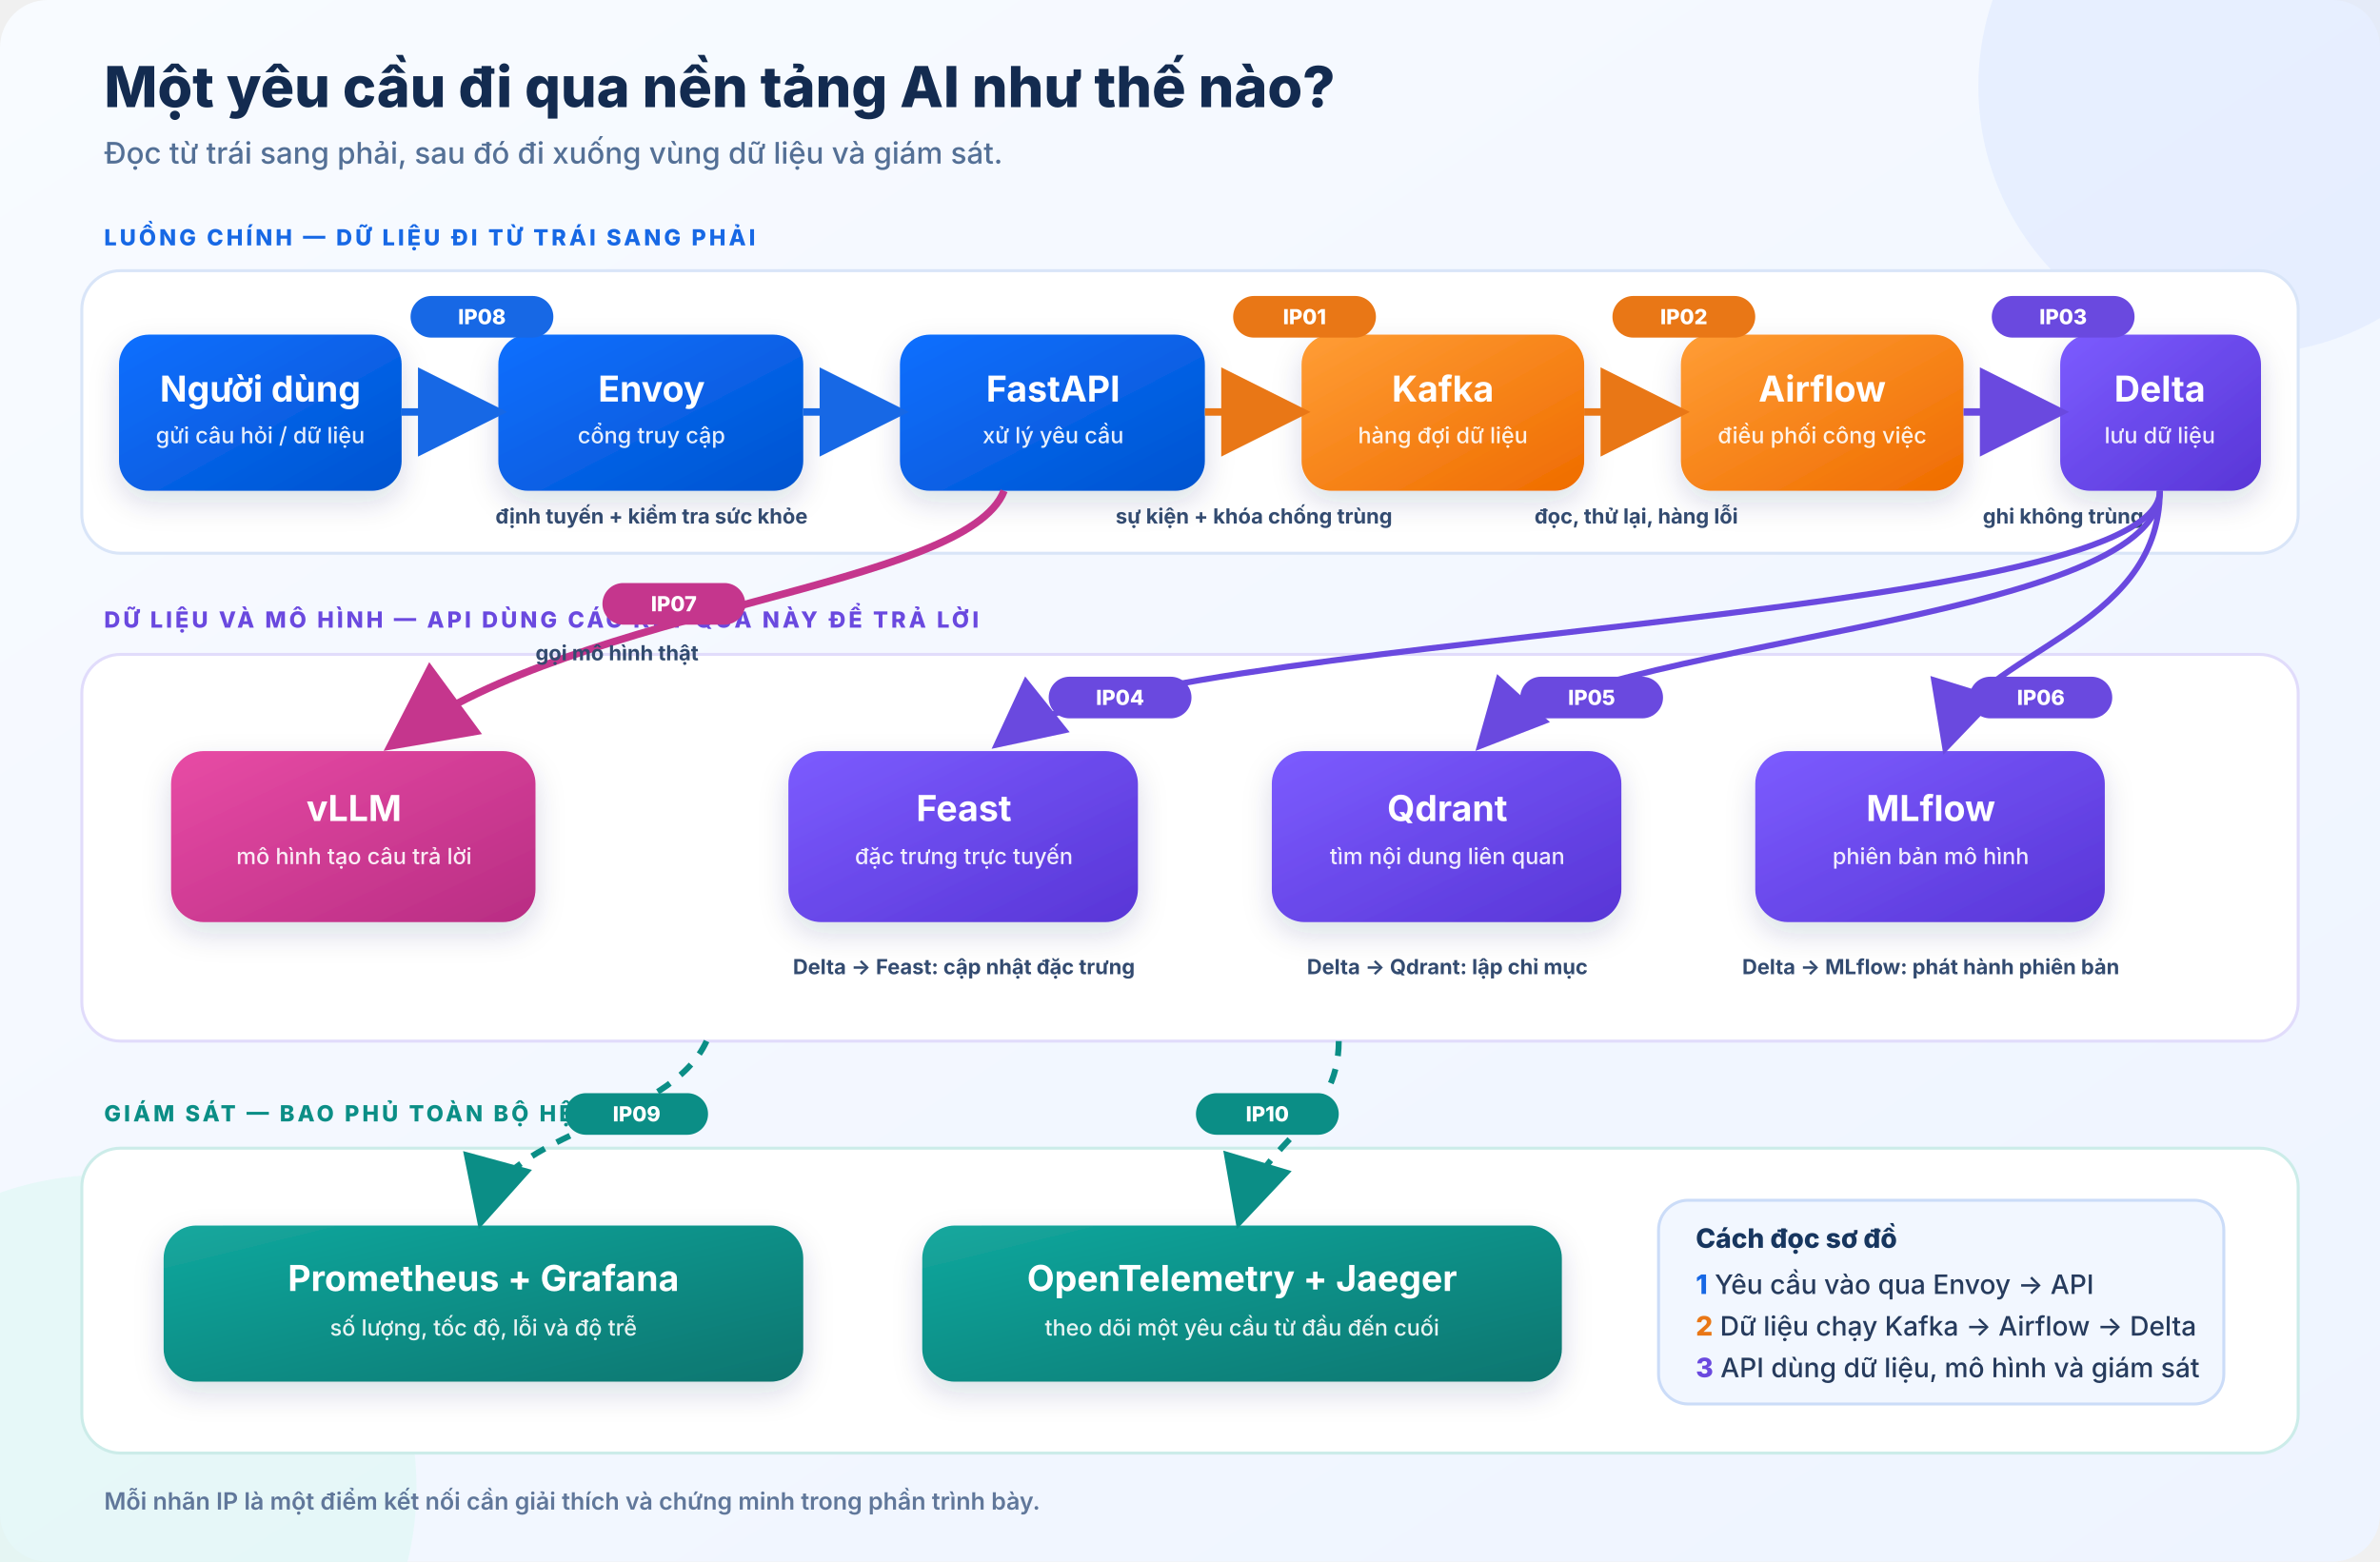
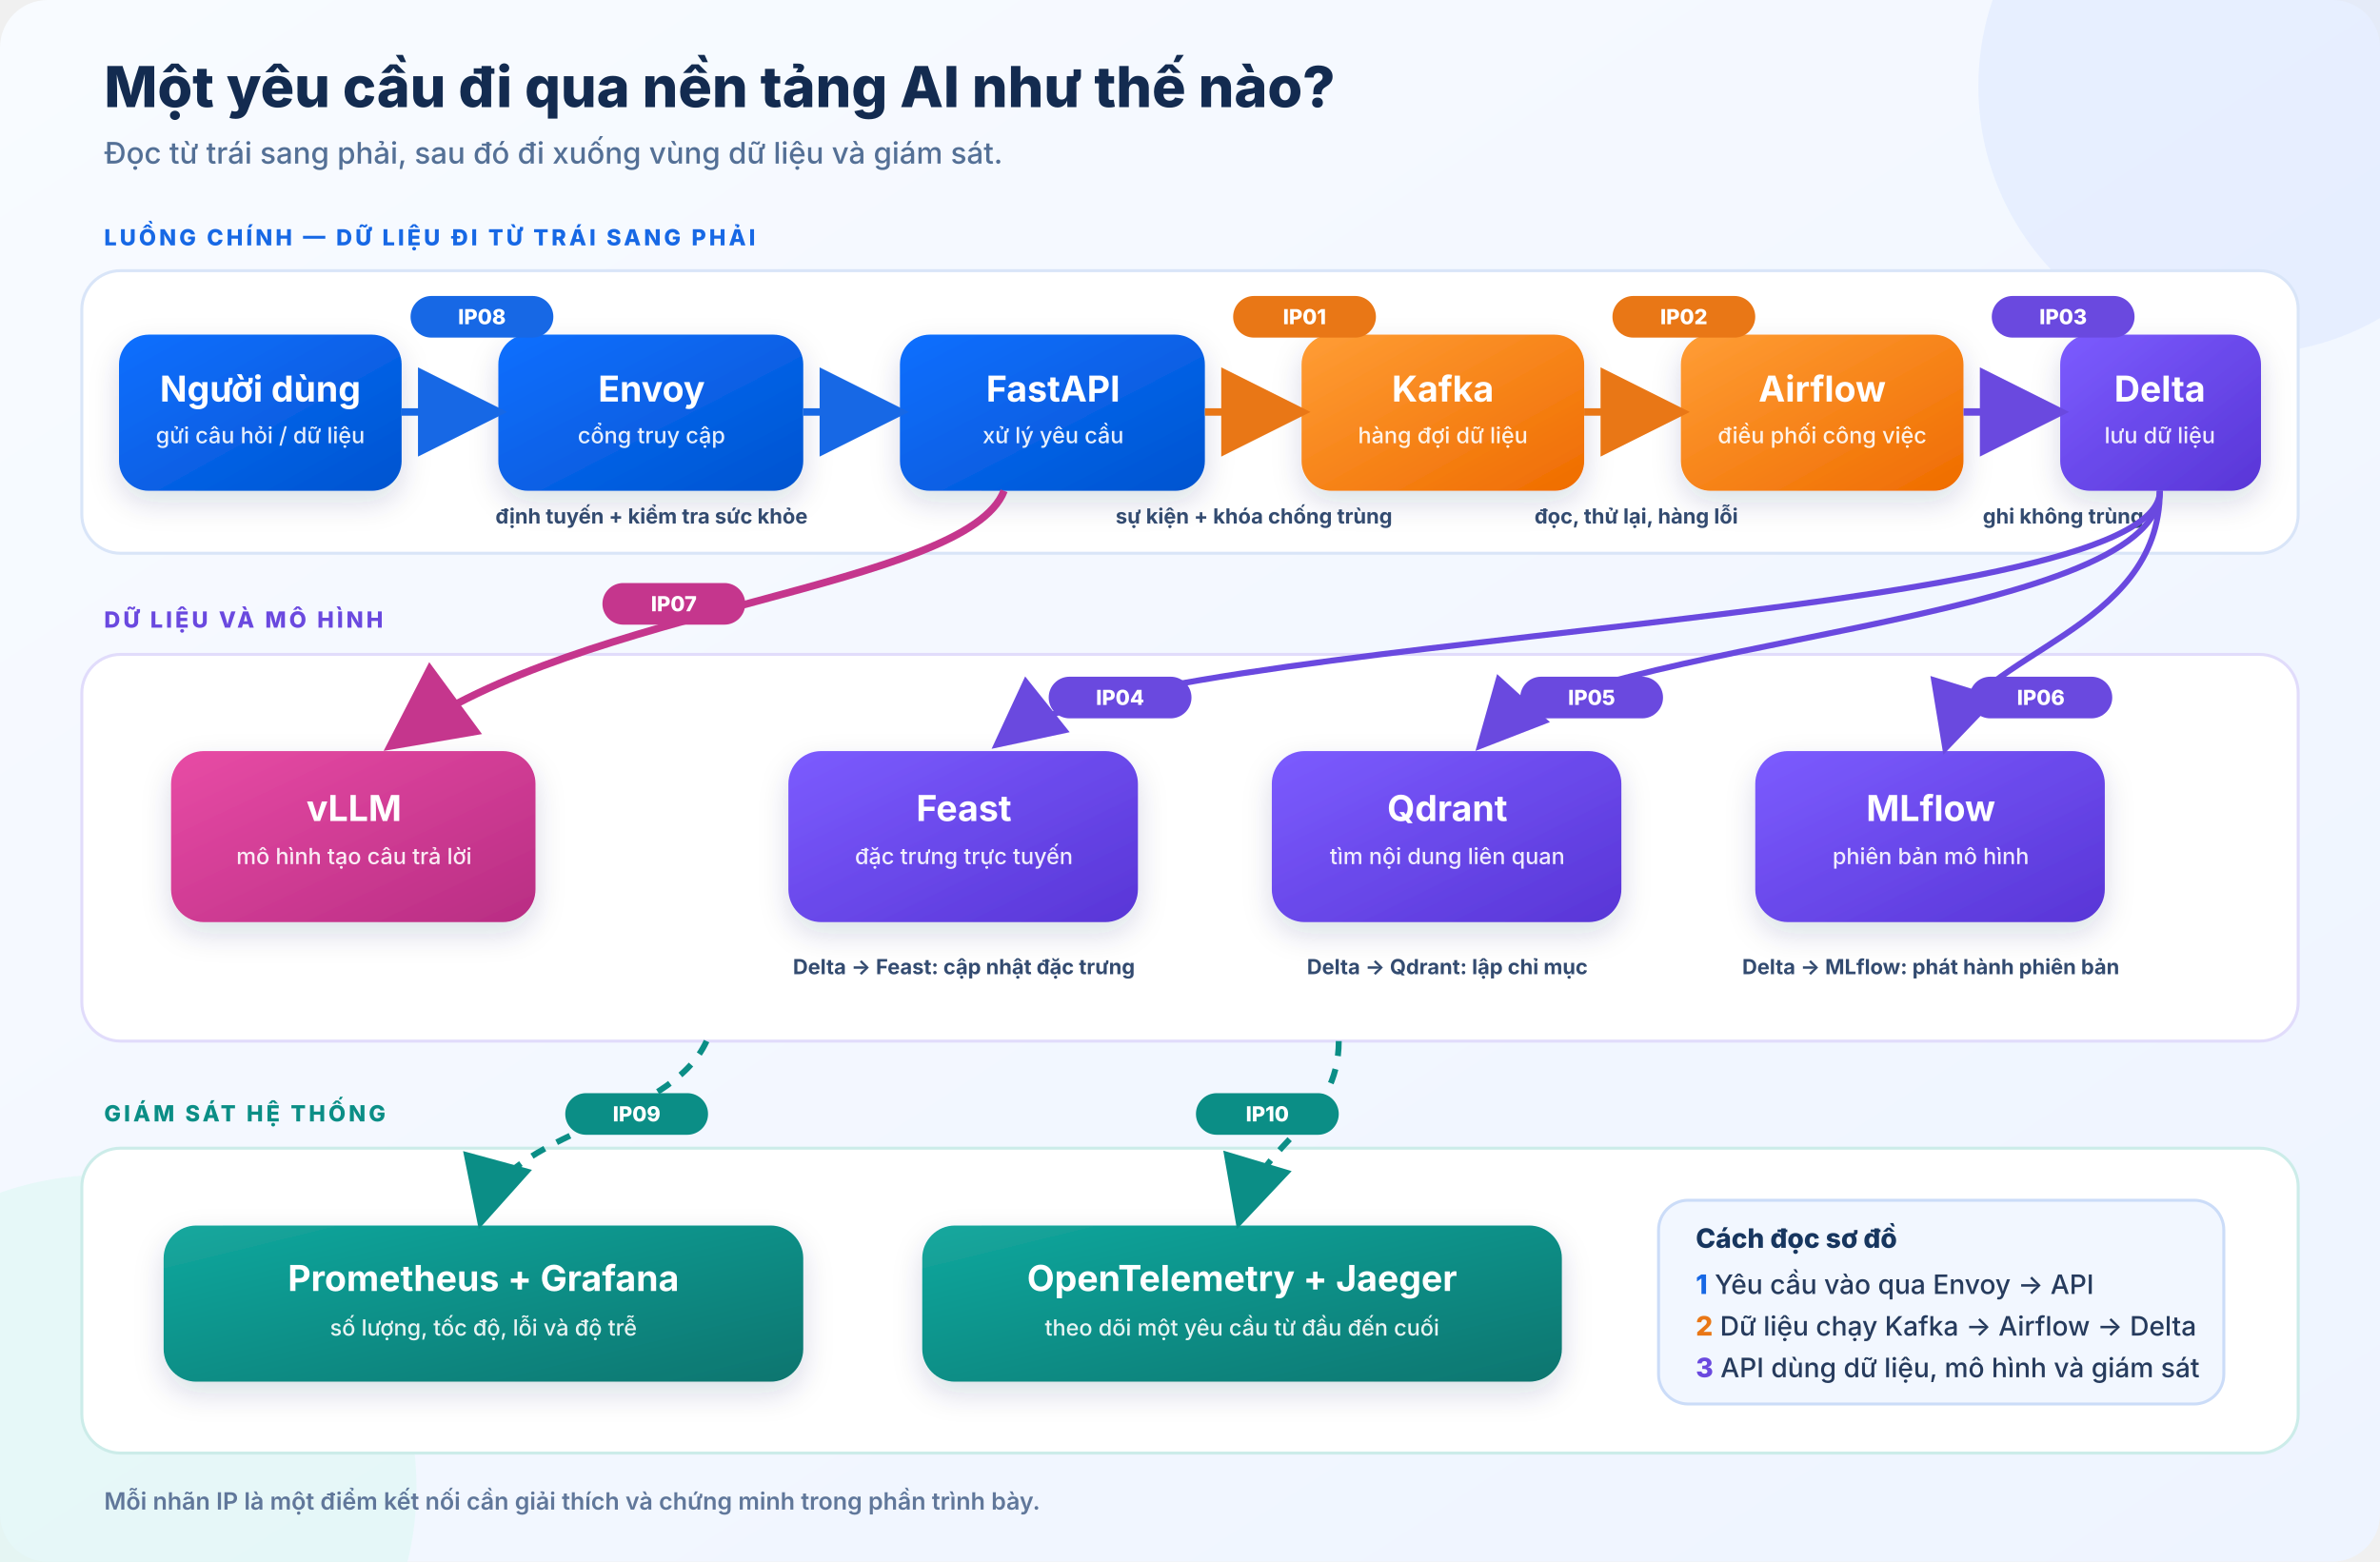
<svg xmlns="http://www.w3.org/2000/svg" width="1600" height="1050" viewBox="0 0 1600 1050" role="img" aria-labelledby="title description">
  <defs>
    <linearGradient id="page" x1="0" y1="0" x2="1" y2="1">
      <stop offset="0" stop-color="#f8fbff" />
      <stop offset="1" stop-color="#eef4ff" />
    </linearGradient>
    <linearGradient id="access" x1="0" y1="0" x2="1" y2="1">
      <stop offset="0" stop-color="#0f6fff" />
      <stop offset="1" stop-color="#0054cf" />
    </linearGradient>
    <linearGradient id="pipeline" x1="0" y1="0" x2="1" y2="1">
      <stop offset="0" stop-color="#ff9d35" />
      <stop offset="1" stop-color="#ef6c00" />
    </linearGradient>
    <linearGradient id="data" x1="0" y1="0" x2="1" y2="1">
      <stop offset="0" stop-color="#7c5cff" />
      <stop offset="1" stop-color="#5835d6" />
    </linearGradient>
    <linearGradient id="model" x1="0" y1="0" x2="1" y2="1">
      <stop offset="0" stop-color="#e84ba5" />
      <stop offset="1" stop-color="#b82d83" />
    </linearGradient>
    <linearGradient id="observe" x1="0" y1="0" x2="1" y2="1">
      <stop offset="0" stop-color="#13a89e" />
      <stop offset="1" stop-color="#08756f" />
    </linearGradient>
    <filter id="shadow" x="-20%" y="-30%" width="140%" height="170%">
      <feDropShadow dx="0" dy="8" stdDeviation="10" flood-color="#15315b" flood-opacity="0.15" />
    </filter>
    <marker id="arrow-blue" markerWidth="12" markerHeight="12" refX="9" refY="6" orient="auto">
      <path d="M0 0 L12 6 L0 12 Z" fill="#1768e5" />
    </marker>
    <marker id="arrow-orange" markerWidth="12" markerHeight="12" refX="9" refY="6" orient="auto">
      <path d="M0 0 L12 6 L0 12 Z" fill="#e97716" />
    </marker>
    <marker id="arrow-purple" markerWidth="12" markerHeight="12" refX="9" refY="6" orient="auto">
      <path d="M0 0 L12 6 L0 12 Z" fill="#6a49df" />
    </marker>
    <marker id="arrow-pink" markerWidth="12" markerHeight="12" refX="9" refY="6" orient="auto">
      <path d="M0 0 L12 6 L0 12 Z" fill="#c5368d" />
    </marker>
    <marker id="arrow-teal" markerWidth="12" markerHeight="12" refX="9" refY="6" orient="auto">
      <path d="M0 0 L12 6 L0 12 Z" fill="#0b8e86" />
    </marker>
    <style>
      .font { font-family: Inter, ui-sans-serif, system-ui, -apple-system, "Segoe UI", sans-serif; }
      .node-title { font-size: 24px; font-weight: 750; fill: #ffffff; }
      .node-subtitle { font-size: 15px; font-weight: 500; fill: #ffffff; opacity: 0.9; }
      .section { font-size: 15px; font-weight: 800; letter-spacing: 2px; }
      .ip-text { font-size: 14px; font-weight: 800; fill: #ffffff; }
      .arrow-note { font-size: 14px; font-weight: 650; fill: #334b70; }
      .body { font-size: 18px; font-weight: 520; fill: #263b5d; }
    </style>
  </defs>
  <rect width="1600" height="1050" rx="32" fill="url(#page)" />
  <circle cx="1510" cy="58" r="180" fill="#dce8ff" opacity="0.55" />
  <circle cx="70" cy="1000" r="210" fill="#dff8f5" opacity="0.65" />
  <g class="font">
    <text x="70" y="72" font-size="38" font-weight="820" fill="#132b50">Một yêu cầu đi qua nền tảng AI như thế nào?</text>
    <text x="70" y="110" font-size="20" font-weight="520" fill="#547096">Đọc từ trái sang phải, sau đó đi xuống vùng dữ liệu và giám sát.</text>
    <text x="70" y="165" class="section" fill="#1768e5">LUỒNG CHÍNH — DỮ LIỆU ĐI TỪ TRÁI SANG PHẢI</text>
    <rect x="55" y="182" width="1490" height="190" rx="26" fill="#ffffff" stroke="#d9e5f8" stroke-width="2" />
    <g filter="url(#shadow)">
      <rect x="80" y="225" width="190" height="105" rx="20" fill="url(#access)" />
      <rect x="335" y="225" width="205" height="105" rx="20" fill="url(#access)" />
      <rect x="605" y="225" width="205" height="105" rx="20" fill="url(#access)" />
      <rect x="875" y="225" width="190" height="105" rx="20" fill="url(#pipeline)" />
      <rect x="1130" y="225" width="190" height="105" rx="20" fill="url(#pipeline)" />
      <rect x="1385" y="225" width="135" height="105" rx="20" fill="url(#data)" />
    </g>
    <text x="175" y="270" text-anchor="middle" class="node-title">Người dùng</text>
    <text x="175" y="298" text-anchor="middle" class="node-subtitle">gửi câu hỏi / dữ liệu</text>
    <text x="438" y="270" text-anchor="middle" class="node-title">Envoy</text>
    <text x="438" y="298" text-anchor="middle" class="node-subtitle">cổng truy cập</text>
    <text x="708" y="270" text-anchor="middle" class="node-title">FastAPI</text>
    <text x="708" y="298" text-anchor="middle" class="node-subtitle">xử lý yêu cầu</text>
    <text x="970" y="270" text-anchor="middle" class="node-title">Kafka</text>
    <text x="970" y="298" text-anchor="middle" class="node-subtitle">hàng đợi dữ liệu</text>
    <text x="1225" y="270" text-anchor="middle" class="node-title">Airflow</text>
    <text x="1225" y="298" text-anchor="middle" class="node-subtitle">điều phối công việc</text>
    <text x="1452" y="270" text-anchor="middle" class="node-title">Delta</text>
    <text x="1452" y="298" text-anchor="middle" class="node-subtitle">lưu dữ liệu</text>
    <path d="M270 277 H326" stroke="#1768e5" stroke-width="5" fill="none" marker-end="url(#arrow-blue)" />
    <path d="M540 277 H596" stroke="#1768e5" stroke-width="5" fill="none" marker-end="url(#arrow-blue)" />
    <path d="M810 277 H866" stroke="#e97716" stroke-width="5" fill="none" marker-end="url(#arrow-orange)" />
    <path d="M1065 277 H1121" stroke="#e97716" stroke-width="5" fill="none" marker-end="url(#arrow-orange)" />
    <path d="M1320 277 H1376" stroke="#6a49df" stroke-width="5" fill="none" marker-end="url(#arrow-purple)" />
    <g>
      <rect x="276" y="199" width="96" height="28" rx="14" fill="#1768e5" />
      <text x="324" y="218" text-anchor="middle" class="ip-text">IP08</text>
      <text x="438" y="352" text-anchor="middle" class="arrow-note">định tuyến + kiểm tra sức khỏe</text>
      <rect x="829" y="199" width="96" height="28" rx="14" fill="#e97716" />
      <text x="877" y="218" text-anchor="middle" class="ip-text">IP01</text>
      <text x="843" y="352" text-anchor="middle" class="arrow-note">sự kiện + khóa chống trùng</text>
      <rect x="1084" y="199" width="96" height="28" rx="14" fill="#e97716" />
      <text x="1132" y="218" text-anchor="middle" class="ip-text">IP02</text>
      <text x="1100" y="352" text-anchor="middle" class="arrow-note">đọc, thử lại, hàng lỗi</text>
      <rect x="1339" y="199" width="96" height="28" rx="14" fill="#6a49df" />
      <text x="1387" y="218" text-anchor="middle" class="ip-text">IP03</text>
      <text x="1387" y="352" text-anchor="middle" class="arrow-note">ghi không trùng</text>
    </g>
-     <text x="70" y="422" class="section" fill="#6a49df">DỮ LIỆU VÀ MÔ HÌNH — API DÙNG CÁC KẾT QUẢ NÀY ĐỂ TRẢ LỜI</text>
+     <text x="70" y="422" class="section" fill="#6a49df">DỮ LIỆU VÀ MÔ HÌNH</text>
    <rect x="55" y="440" width="1490" height="260" rx="26" fill="#ffffff" stroke="#e1dcfb" stroke-width="2" />
    <g filter="url(#shadow)">
      <rect x="115" y="505" width="245" height="115" rx="22" fill="url(#model)" />
      <rect x="530" y="505" width="235" height="115" rx="22" fill="url(#data)" />
      <rect x="855" y="505" width="235" height="115" rx="22" fill="url(#data)" />
      <rect x="1180" y="505" width="235" height="115" rx="22" fill="url(#data)" />
    </g>
    <text x="238" y="552" text-anchor="middle" class="node-title">vLLM</text>
    <text x="238" y="581" text-anchor="middle" class="node-subtitle">mô hình tạo câu trả lời</text>
    <text x="648" y="552" text-anchor="middle" class="node-title">Feast</text>
    <text x="648" y="581" text-anchor="middle" class="node-subtitle">đặc trưng trực tuyến</text>
    <text x="973" y="552" text-anchor="middle" class="node-title">Qdrant</text>
    <text x="973" y="581" text-anchor="middle" class="node-subtitle">tìm nội dung liên quan</text>
    <text x="1298" y="552" text-anchor="middle" class="node-title">MLflow</text>
    <text x="1298" y="581" text-anchor="middle" class="node-subtitle">phiên bản mô hình</text>
    <path d="M675 330 C650 395 390 408 270 496" stroke="#c5368d" stroke-width="5" fill="none" marker-end="url(#arrow-pink)" />
    <rect x="405" y="392" width="96" height="28" rx="14" fill="#c5368d" />
    <text x="453" y="411" text-anchor="middle" class="ip-text">IP07</text>
-     <text x="360" y="444" class="arrow-note">gọi mô hình thật</text>
    <path d="M1452 330 C1452 420 765 425 676 496" stroke="#6a49df" stroke-width="4" fill="none" marker-end="url(#arrow-purple)" />
    <path d="M1452 330 C1452 420 1060 430 1000 496" stroke="#6a49df" stroke-width="4" fill="none" marker-end="url(#arrow-purple)" />
    <path d="M1452 330 C1452 425 1328 438 1310 496" stroke="#6a49df" stroke-width="4" fill="none" marker-end="url(#arrow-purple)" />
    <rect x="705" y="455" width="96" height="28" rx="14" fill="#6a49df" />
    <text x="753" y="474" text-anchor="middle" class="ip-text">IP04</text>
    <rect x="1022" y="455" width="96" height="28" rx="14" fill="#6a49df" />
    <text x="1070" y="474" text-anchor="middle" class="ip-text">IP05</text>
    <rect x="1324" y="455" width="96" height="28" rx="14" fill="#6a49df" />
    <text x="1372" y="474" text-anchor="middle" class="ip-text">IP06</text>
    <text x="648" y="655" text-anchor="middle" class="arrow-note">Delta → Feast: cập nhật đặc trưng</text>
    <text x="973" y="655" text-anchor="middle" class="arrow-note">Delta → Qdrant: lập chỉ mục</text>
    <text x="1298" y="655" text-anchor="middle" class="arrow-note">Delta → MLflow: phát hành phiên bản</text>
-     <text x="70" y="754" class="section" fill="#0b8e86">GIÁM SÁT — BAO PHỦ TOÀN BỘ HỆ THỐNG</text>
+     <text x="70" y="754" class="section" fill="#0b8e86">GIÁM SÁT HỆ THỐNG</text>
    <rect x="55" y="772" width="1490" height="205" rx="26" fill="#ffffff" stroke="#ccece9" stroke-width="2" />
    <g filter="url(#shadow)">
      <rect x="110" y="824" width="430" height="105" rx="22" fill="url(#observe)" />
      <rect x="620" y="824" width="430" height="105" rx="22" fill="url(#observe)" />
    </g>
    <text x="325" y="868" text-anchor="middle" class="node-title">Prometheus + Grafana</text>
    <text x="325" y="898" text-anchor="middle" class="node-subtitle">số lượng, tốc độ, lỗi và độ trễ</text>
    <text x="835" y="868" text-anchor="middle" class="node-title">OpenTelemetry + Jaeger</text>
    <text x="835" y="898" text-anchor="middle" class="node-subtitle">theo dõi một yêu cầu từ đầu đến cuối</text>
    <path d="M475 700 C450 755 340 760 325 815" stroke="#0b8e86" stroke-width="4" stroke-dasharray="10 9" fill="none" marker-end="url(#arrow-teal)" />
    <path d="M900 700 C900 755 850 765 835 815" stroke="#0b8e86" stroke-width="4" stroke-dasharray="10 9" fill="none" marker-end="url(#arrow-teal)" />
    <rect x="380" y="735" width="96" height="28" rx="14" fill="#0b8e86" />
    <text x="428" y="754" text-anchor="middle" class="ip-text">IP09</text>
    <rect x="804" y="735" width="96" height="28" rx="14" fill="#0b8e86" />
    <text x="852" y="754" text-anchor="middle" class="ip-text">IP10</text>
    <rect x="1115" y="807" width="380" height="137" rx="20" fill="#f2f7ff" stroke="#cbdcf8" stroke-width="2" />
    <text x="1140" y="839" font-size="18" font-weight="800" fill="#17365f">Cách đọc sơ đồ</text>
    <text x="1140" y="870" class="body">
      <tspan font-weight="800" fill="#1768e5">1</tspan> Yêu cầu vào qua Envoy → API</text>
    <text x="1140" y="898" class="body">
      <tspan font-weight="800" fill="#e97716">2</tspan> Dữ liệu chạy Kafka → Airflow → Delta</text>
    <text x="1140" y="926" class="body">
      <tspan font-weight="800" fill="#6a49df">3</tspan> API dùng dữ liệu, mô hình và giám sát</text>
    <text x="70" y="1015" font-size="16" font-weight="560" fill="#60779a">Mỗi nhãn IP là một điểm kết nối cần giải thích và chứng minh trong phần trình bày.</text>
  </g>
</svg>
